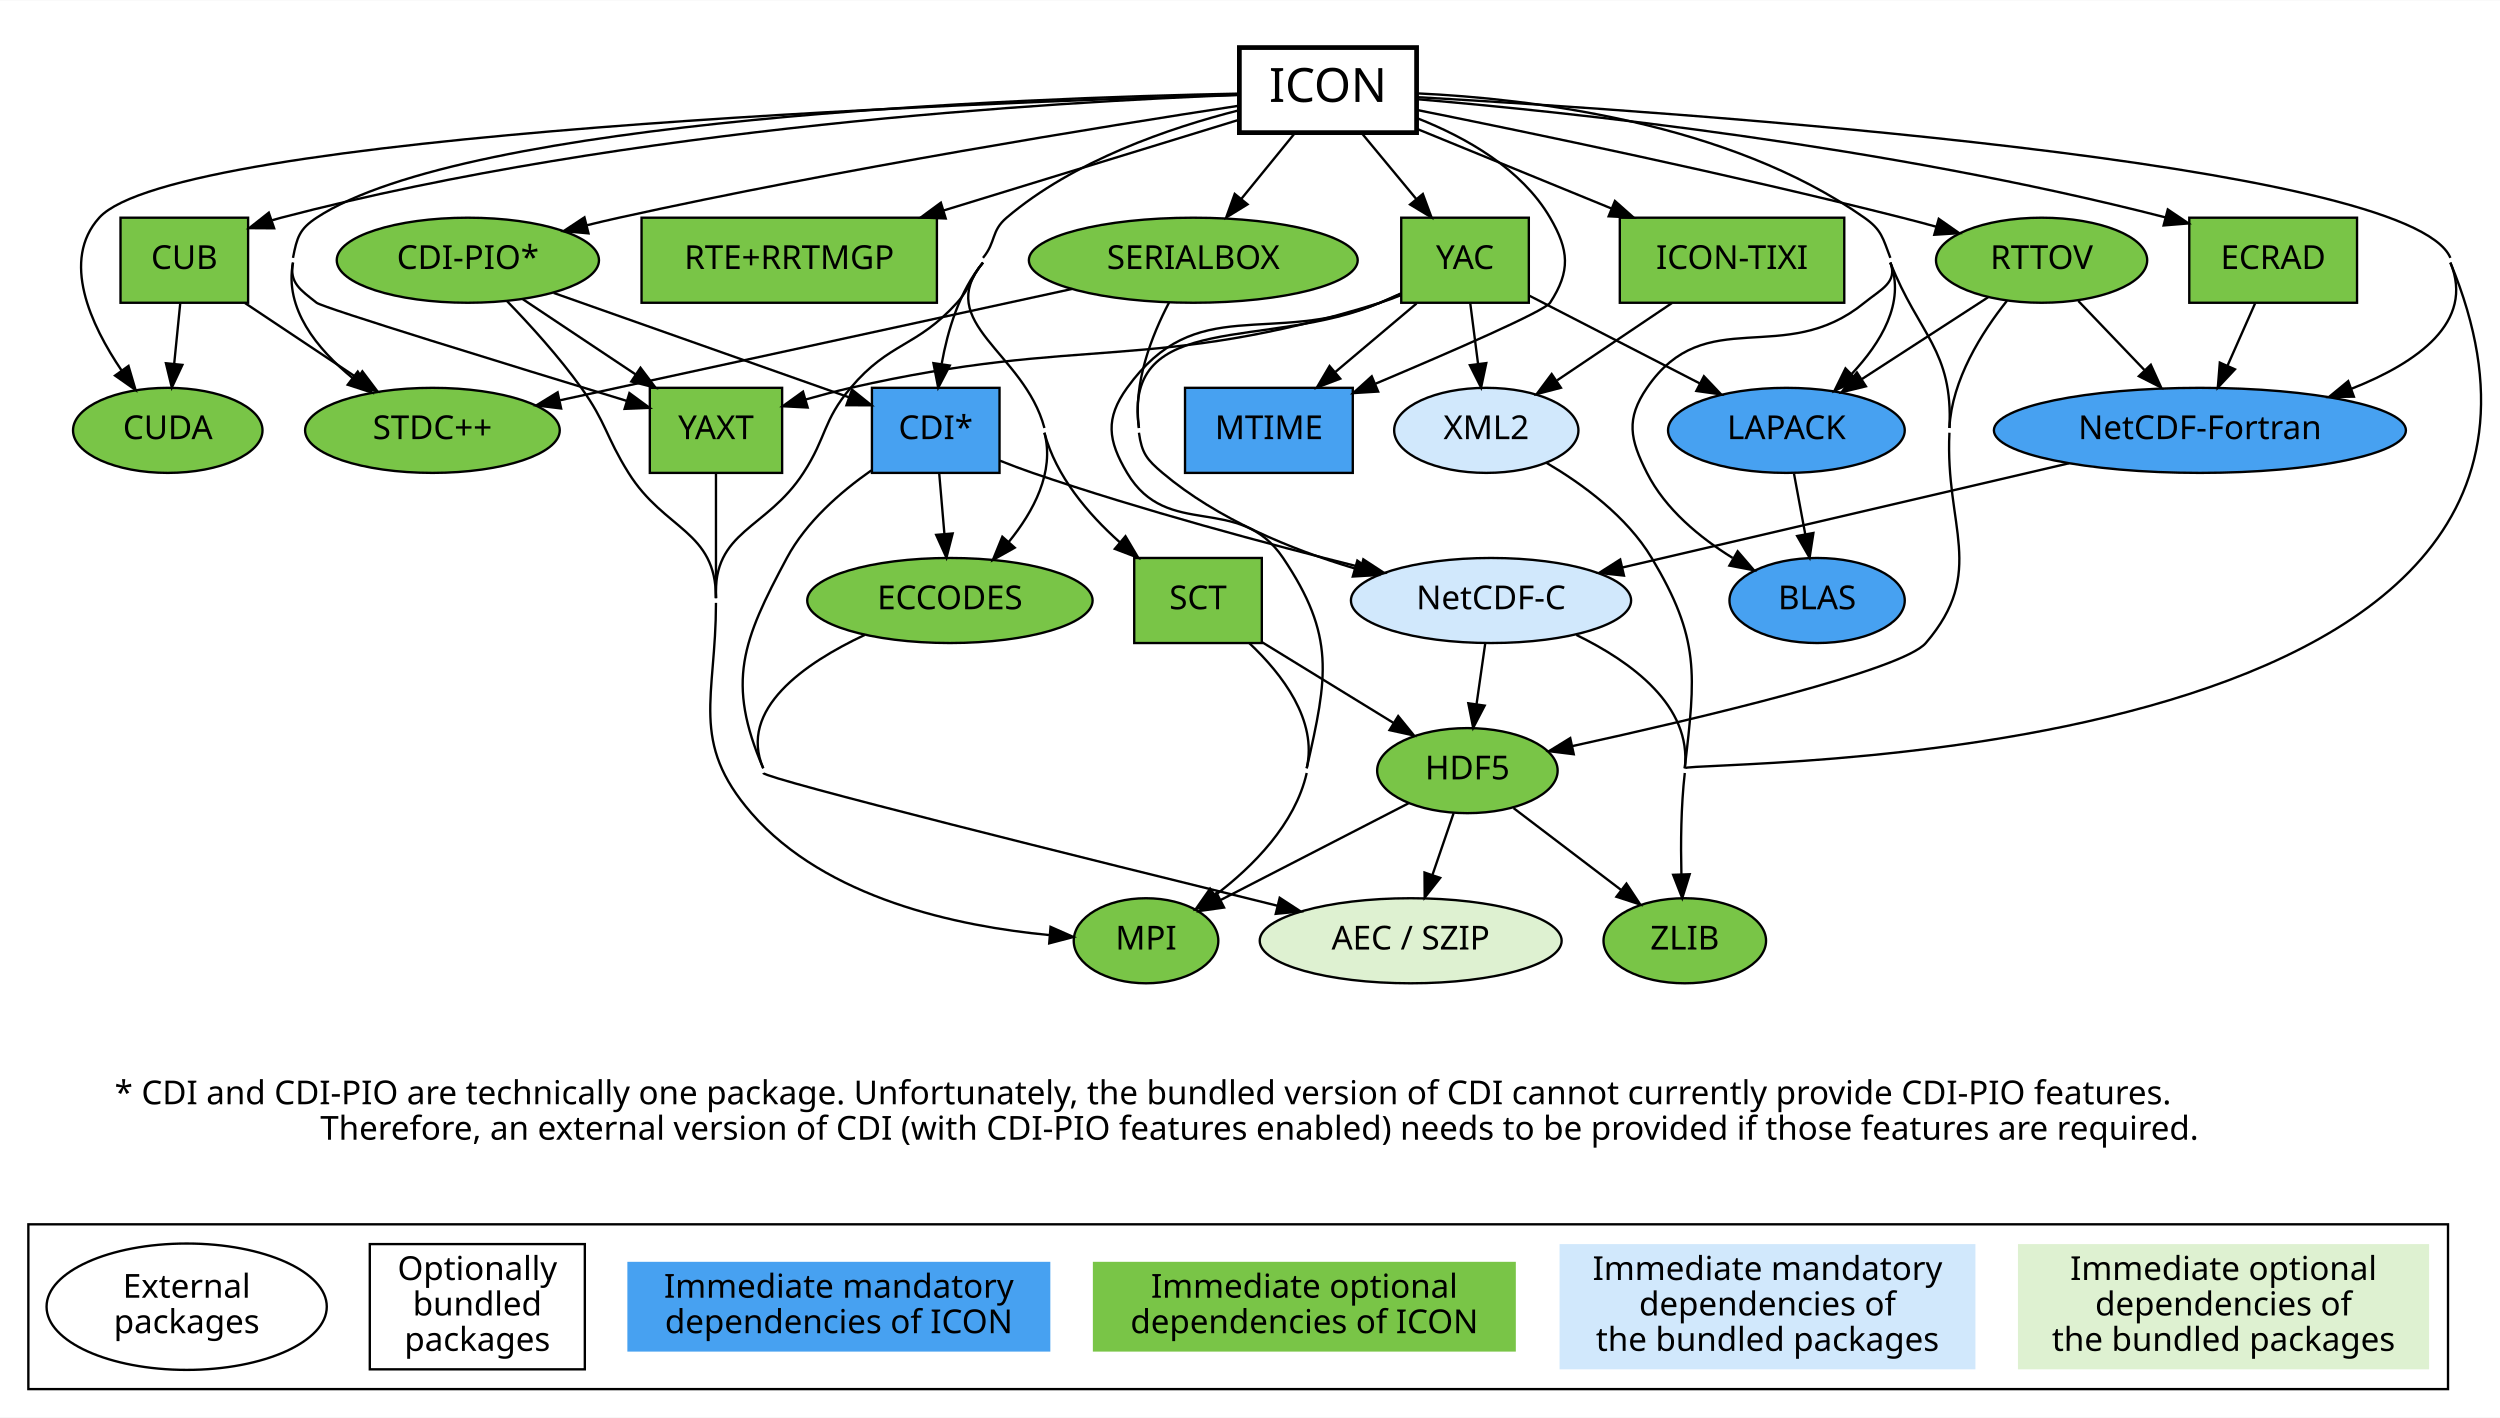
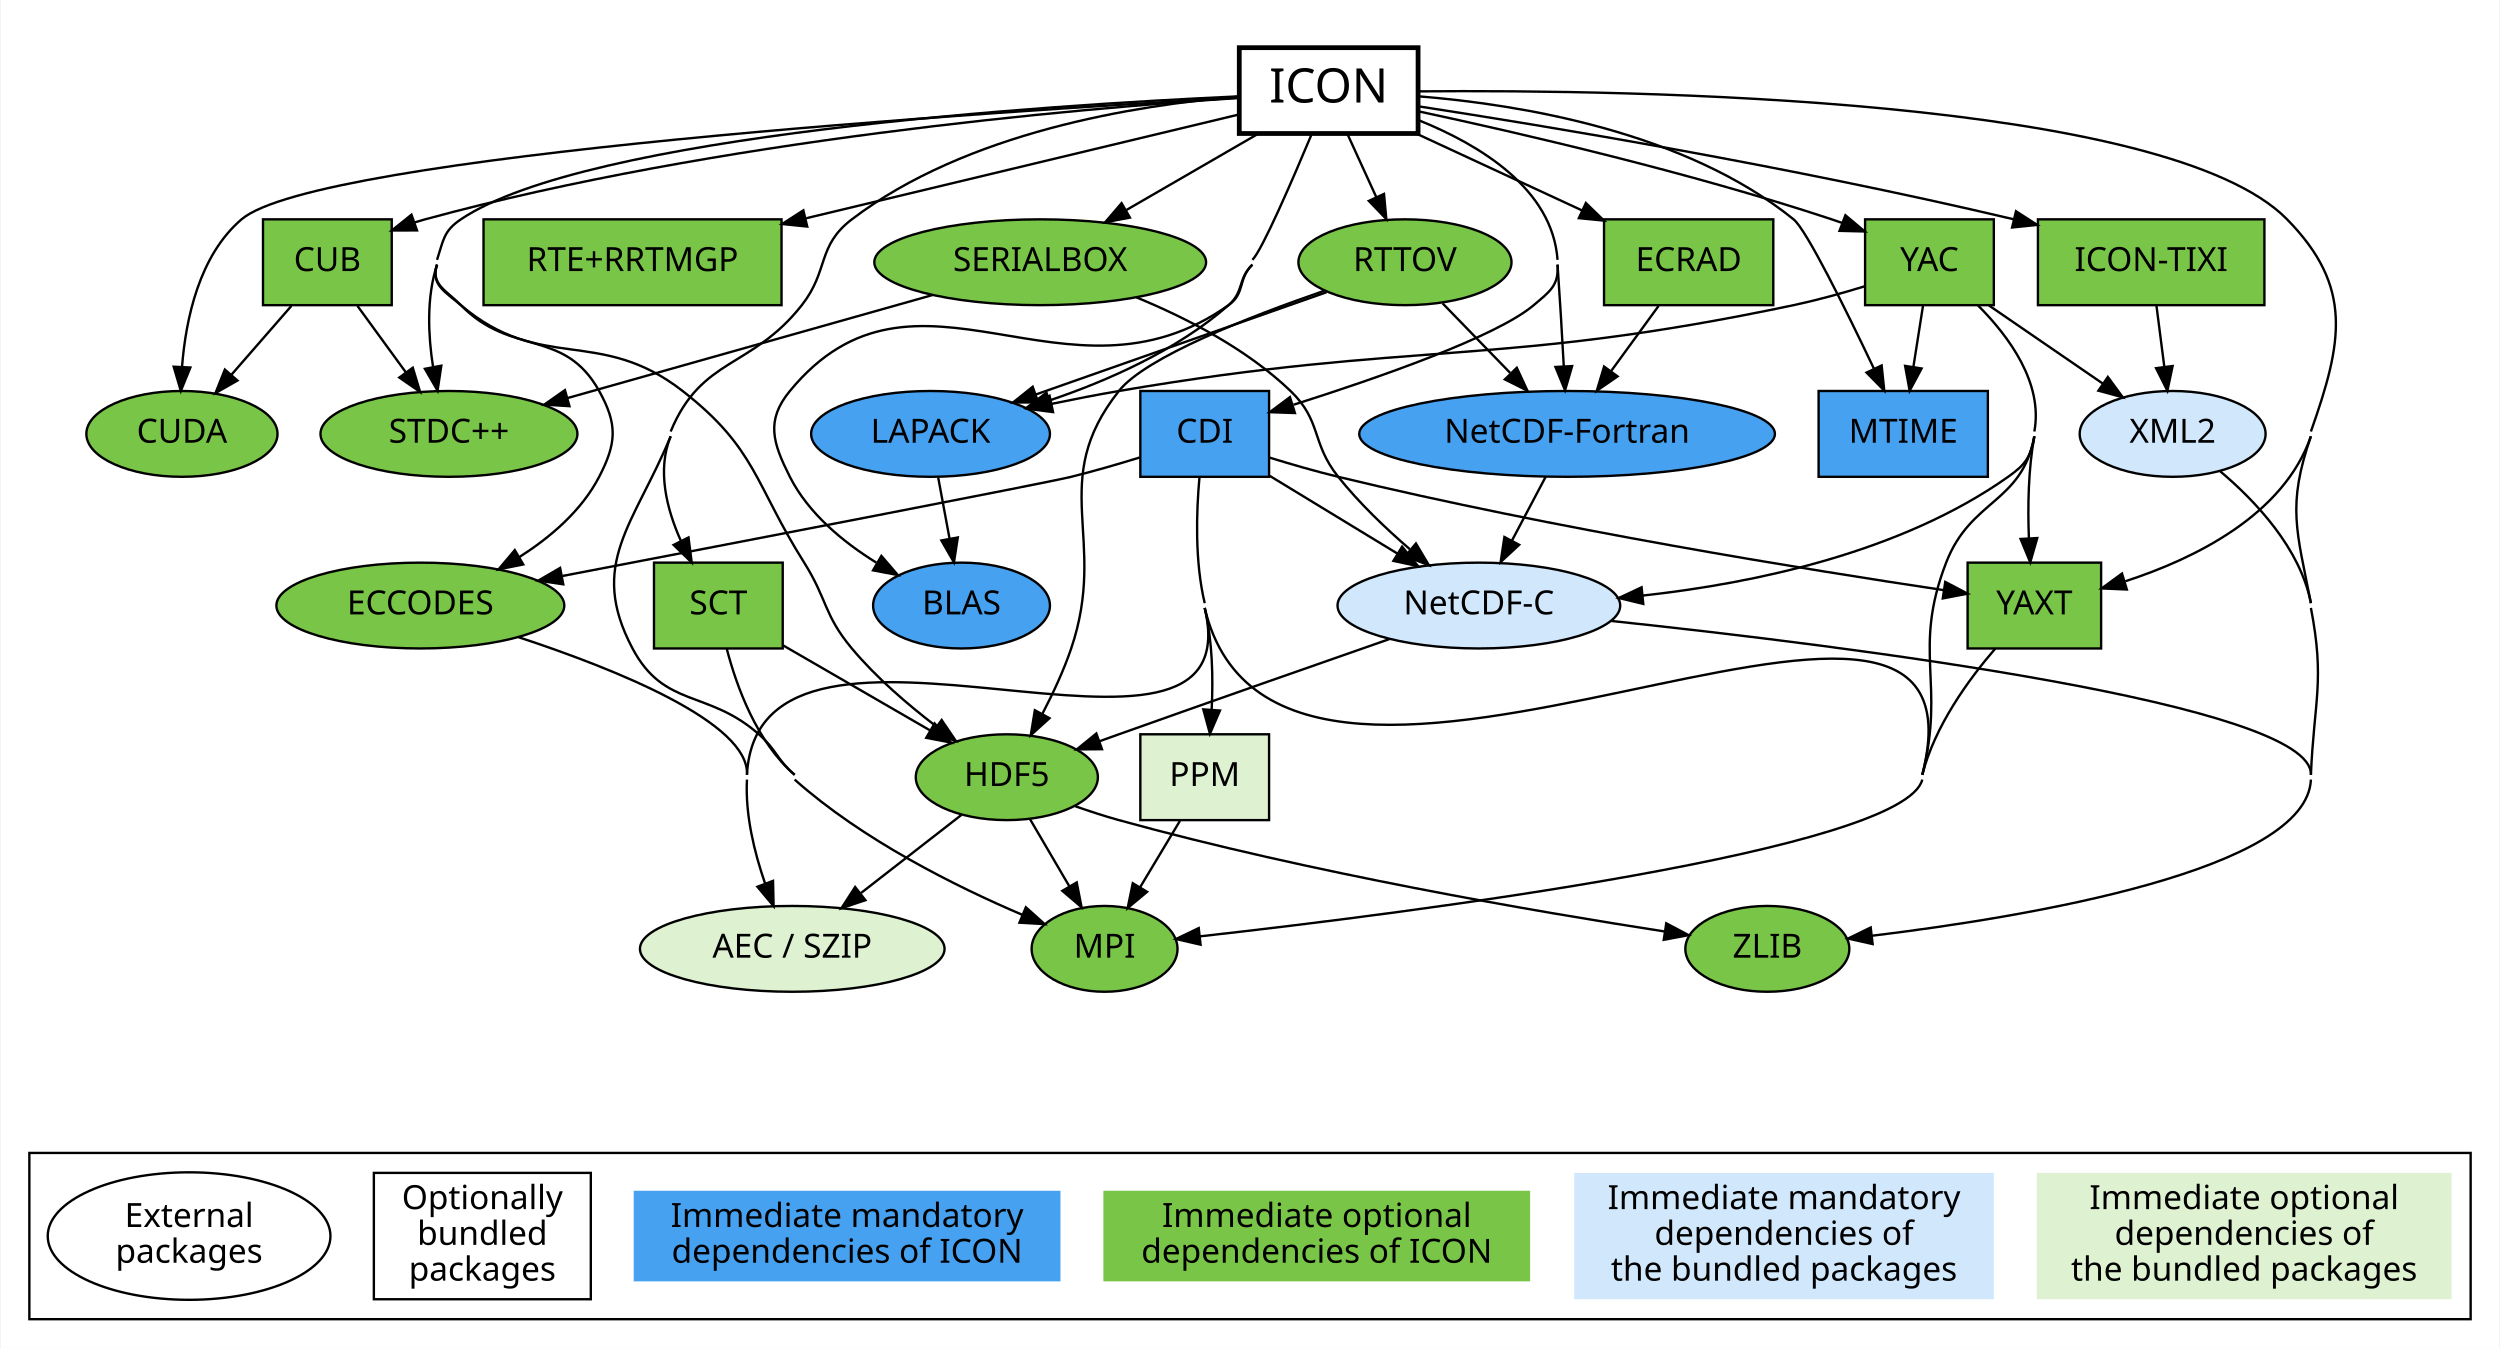
- <svg xmlns="http://www.w3.org/2000/svg" width="1058pt" height="600pt" viewBox="0.00 0.00 1058.00 599.74">
-   <g id="graph0" class="graph" transform="scale(1 1) rotate(0) translate(4 595.74)">
-     <polygon fill="white" stroke="none" points="-4,4 -4,-595.74 1054,-595.74 1054,4 -4,4" />
+ <svg xmlns="http://www.w3.org/2000/svg" width="1048pt" height="565pt" viewBox="0.00 0.00 1048.00 565.34">
+   <g id="graph0" class="graph" transform="scale(1 1) rotate(0) translate(4 561.34)">
+     <polygon fill="white" stroke="none" points="-4,4 -4,-561.34 1044,-561.34 1044,4 -4,4" />
    <g id="clust1" class="cluster" />
    <g id="clust20" class="cluster">
      <polygon fill="none" stroke="black" points="8,-8 8,-77.74 1032,-77.74 1032,-8 8,-8" />
    </g>
    <g id="node1" class="node">
-       <polygon fill="white" stroke="black" stroke-width="2" points="595.5,-575.74 520.5,-575.74 520.5,-539.74 595.5,-539.74 595.5,-575.74" />
-       <text text-anchor="middle" x="558" y="-552.74" font-family="italic" font-size="20.00">ICON</text>
+       <polygon fill="white" stroke="black" stroke-width="2" points="590.5,-541.34 515.5,-541.34 515.5,-505.34 590.5,-505.34 590.5,-541.34" />
+       <text text-anchor="middle" x="553" y="-518.34" font-family="italic" font-size="20.00">ICON</text>
    </g>
    <g id="node2" class="node">
-       <ellipse fill="#79c547" stroke="black" cx="179" cy="-413.74" rx="53.891" ry="18" />
-       <text text-anchor="middle" x="179" y="-410.04" font-family="italic" font-size="14.00">STDC++</text>
+       <ellipse fill="#79c547" stroke="black" cx="184" cy="-379.34" rx="53.891" ry="18" />
+       <text text-anchor="middle" x="184" y="-375.64" font-family="italic" font-size="14.00">STDC++</text>
    </g>
    <g id="edge1" class="edge">
-       <path fill="none" stroke="black" d="M520.437,-556.264C428.29,-554.449 193.912,-545.717 130,-503.74 122.673,-498.928 121.661,-495.347 120,-486.74" />
-       <path fill="none" stroke="black" d="M120,-484.74C116.257,-465.338 130.065,-448.271 145.26,-435.847" />
-       <polygon fill="black" stroke="black" points="147.397,-438.619 153.247,-429.786 143.165,-433.043 147.397,-438.619" />
+       <path fill="none" stroke="black" d="M515.361,-520.928C433.394,-517.214 241.867,-504.878 189,-469.34 181.725,-464.45 181.721,-460.673 179,-452.34" />
+       <path fill="none" stroke="black" d="M179,-450.34C174.524,-436.632 175.256,-420.636 177.337,-407.398" />
+       <polygon fill="black" stroke="black" points="180.795,-407.947 179.221,-397.47 173.918,-406.642 180.795,-407.947" />
    </g>
    <g id="node3" class="node">
-       <ellipse fill="#79c547" stroke="black" cx="67" cy="-413.74" rx="40.094" ry="18" />
-       <text text-anchor="middle" x="67" y="-410.04" font-family="italic" font-size="14.00">CUDA</text>
+       <ellipse fill="#79c547" stroke="black" cx="72" cy="-379.34" rx="40.094" ry="18" />
+       <text text-anchor="middle" x="72" y="-375.64" font-family="italic" font-size="14.00">CUDA</text>
    </g>
    <g id="edge2" class="edge">
-       <path fill="none" stroke="black" d="M520.457,-555.756C406.485,-552.386 70.276,-539.473 38,-503.74 21.774,-485.776 34.249,-458.585 47.519,-438.987" />
-       <polygon fill="black" stroke="black" points="50.38,-441.003 53.371,-430.839 44.694,-436.919 50.38,-441.003" />
+       <path fill="none" stroke="black" d="M515.366,-520.349C411.886,-514.546 128.642,-496.336 97,-469.34 79.302,-454.241 73.631,-427.708 72.041,-407.529" />
+       <polygon fill="black" stroke="black" points="75.528,-407.181 71.533,-397.369 68.537,-407.531 75.528,-407.181" />
    </g>
    <g id="node4" class="node">
-       <polygon fill="#79c547" stroke="black" points="101,-503.74 47,-503.74 47,-467.74 101,-467.74 101,-503.74" />
-       <text text-anchor="middle" x="74" y="-482.04" font-family="italic" font-size="14.00">CUB</text>
+       <polygon fill="#79c547" stroke="black" points="160,-469.34 106,-469.34 106,-433.34 160,-433.34 160,-469.34" />
+       <text text-anchor="middle" x="133" y="-447.64" font-family="italic" font-size="14.00">CUB</text>
    </g>
    <g id="edge3" class="edge">
-       <path fill="none" stroke="black" d="M520.31,-555.696C443.059,-552.805 261.681,-542.143 115,-503.74 113.742,-503.411 112.472,-503.051 111.196,-502.666" />
-       <polygon fill="black" stroke="black" points="112.028,-499.251 101.434,-499.317 109.757,-505.873 112.028,-499.251" />
+       <path fill="none" stroke="black" d="M515.246,-520.241C446.358,-515.714 296.115,-502.611 174,-469.34 172.56,-468.948 171.102,-468.517 169.639,-468.057" />
+       <polygon fill="black" stroke="black" points="170.604,-464.686 160.009,-464.668 168.28,-471.289 170.604,-464.686" />
    </g>
    <g id="node5" class="node">
-       <ellipse fill="#79c547" stroke="black" cx="481" cy="-197.74" rx="30.595" ry="18" />
-       <text text-anchor="middle" x="481" y="-194.04" font-family="italic" font-size="14.00">MPI</text>
+       <ellipse fill="#79c547" stroke="black" cx="459" cy="-163.34" rx="30.595" ry="18" />
+       <text text-anchor="middle" x="459" y="-159.64" font-family="italic" font-size="14.00">MPI</text>
    </g>
    <g id="edge4" class="edge">
-       <path fill="none" stroke="black" d="M520.455,-549.231C490.995,-541.78 450.363,-527.889 422,-503.74 415.326,-498.057 417.592,-493.491 412,-486.74" />
-       <path fill="none" stroke="black" d="M412,-484.74C406.259,-477.81 407.036,-474.415 401,-467.74 383.821,-448.743 372.531,-451.304 356,-431.74 344.187,-417.76 345.959,-411.097 336,-395.74 320.37,-371.637 297.608,-371.434 299,-342.74" />
+       <path fill="none" stroke="black" d="M515.368,-520.819C472.139,-517.303 401.009,-505.904 353,-469.34 338.264,-458.117 343.444,-447.905 332,-433.34 311.026,-406.648 289.963,-411.715 277,-380.34" />
+       <path fill="none" stroke="black" d="M277,-378.34C261.654,-341.196 242.19,-324.856 261,-289.34 274.328,-264.176 292.634,-272.164 314,-253.34 321.56,-246.679 321.373,-242.924 329,-236.34" />
+       <path fill="none" stroke="black" d="M329,-234.34C357.419,-209.018 396.608,-189.52 424.512,-177.609" />
+       <polygon fill="black" stroke="black" points="425.985,-180.787 433.875,-173.716 423.297,-174.324 425.985,-180.787" />
    </g>
    <g id="node6" class="node">
-       <ellipse fill="#47a1f1" stroke="black" cx="927" cy="-413.74" rx="87.185" ry="18" />
-       <text text-anchor="middle" x="927" y="-410.04" font-family="italic" font-size="14.00">NetCDF-Fortran</text>
+       <ellipse fill="#47a1f1" stroke="black" cx="653" cy="-379.34" rx="87.185" ry="18" />
+       <text text-anchor="middle" x="653" y="-375.64" font-family="italic" font-size="14.00">NetCDF-Fortran</text>
    </g>
    <g id="edge5" class="edge">
-       <path fill="none" stroke="black" d="M595.699,-554.755C705.135,-548.524 1016.18,-527.312 1033,-486.74" />
-       <path fill="none" stroke="black" d="M1033,-484.74C1043.43,-459.572 1019.11,-442.394 991.15,-431.355" />
-       <polygon fill="black" stroke="black" points="992.167,-428 981.573,-427.844 989.758,-434.572 992.167,-428" />
+       <path fill="none" stroke="black" d="M649,-450.34C649.998,-436.301 650.91,-420.664 651.611,-407.736" />
+       <polygon fill="black" stroke="black" points="655.113,-407.78 652.147,-397.609 648.123,-407.41 655.113,-407.78" />
    </g>
    <g id="node7" class="node">
-       <polygon fill="#79c547" stroke="black" points="392.5,-503.74 267.5,-503.74 267.5,-467.74 392.5,-467.74 392.5,-503.74" />
-       <text text-anchor="middle" x="330" y="-482.04" font-family="italic" font-size="14.00">RTE+RRTMGP</text>
+       <polygon fill="#79c547" stroke="black" points="323.5,-469.34 198.5,-469.34 198.5,-433.34 323.5,-433.34 323.5,-469.34" />
+       <text text-anchor="middle" x="261" y="-447.64" font-family="italic" font-size="14.00">RTE+RRTMGP</text>
    </g>
    <g id="edge6" class="edge">
-       <path fill="none" stroke="black" d="M520.35,-545.181C486.465,-534.778 435.923,-519.26 395.434,-506.829" />
-       <polygon fill="black" stroke="black" points="396.225,-503.411 385.638,-503.822 394.171,-510.103 396.225,-503.411" />
+       <path fill="none" stroke="black" d="M515.424,-513.332C469.63,-502.354 391.233,-483.56 333.537,-469.729" />
+       <polygon fill="black" stroke="black" points="334.282,-466.309 323.741,-467.381 332.65,-473.116 334.282,-466.309" />
    </g>
    <g id="node8" class="node">
-       <polygon fill="#79c547" stroke="black" points="993.5,-503.74 922.5,-503.74 922.5,-467.74 993.5,-467.74 993.5,-503.74" />
-       <text text-anchor="middle" x="958" y="-482.04" font-family="italic" font-size="14.00">ECRAD</text>
+       <polygon fill="#79c547" stroke="black" points="739.5,-469.34 668.5,-469.34 668.5,-433.34 739.5,-433.34 739.5,-469.34" />
+       <text text-anchor="middle" x="704" y="-447.64" font-family="italic" font-size="14.00">ECRAD</text>
    </g>
    <g id="edge7" class="edge">
-       <path fill="none" stroke="black" d="M595.707,-553.881C659.569,-548.447 792.992,-534.541 912.517,-503.847" />
-       <polygon fill="black" stroke="black" points="913.406,-507.232 922.195,-501.316 911.635,-500.46 913.406,-507.232" />
+       <path fill="none" stroke="black" d="M589.939,-505.216C610.872,-495.512 637.21,-483.302 659.303,-473.061" />
+       <polygon fill="black" stroke="black" points="660.882,-476.186 668.482,-468.805 657.938,-469.836 660.882,-476.186" />
    </g>
    <g id="node9" class="node">
-       <ellipse fill="#79c547" stroke="black" cx="860" cy="-485.74" rx="44.693" ry="18" />
-       <text text-anchor="middle" x="860" y="-482.04" font-family="italic" font-size="14.00">RTTOV</text>
+       <ellipse fill="#79c547" stroke="black" cx="585" cy="-451.34" rx="44.693" ry="18" />
+       <text text-anchor="middle" x="585" y="-447.64" font-family="italic" font-size="14.00">RTTOV</text>
    </g>
    <g id="edge8" class="edge">
-       <path fill="none" stroke="black" d="M595.645,-549.33C643.56,-539.715 728.788,-521.997 801,-503.74 805.663,-502.561 810.516,-501.269 815.346,-499.942" />
-       <polygon fill="black" stroke="black" points="816.478,-503.259 825.161,-497.19 814.588,-496.519 816.478,-503.259" />
+       <path fill="none" stroke="black" d="M560.91,-505.037C564.553,-497.069 568.954,-487.44 572.994,-478.604" />
+       <polygon fill="black" stroke="black" points="576.206,-479.994 577.181,-469.444 569.84,-477.084 576.206,-479.994" />
    </g>
    <g id="node10" class="node">
-       <polygon fill="#79c547" stroke="black" points="530,-359.74 476,-359.74 476,-323.74 530,-323.74 530,-359.74" />
-       <text text-anchor="middle" x="503" y="-338.04" font-family="italic" font-size="14.00">SCT</text>
+       <polygon fill="#79c547" stroke="black" points="324,-325.34 270,-325.34 270,-289.34 324,-289.34 324,-325.34" />
+       <text text-anchor="middle" x="297" y="-303.64" font-family="italic" font-size="14.00">SCT</text>
    </g>
    <g id="edge9" class="edge">
-       <path fill="none" stroke="black" d="M438,-412.74C442.868,-394.382 456.389,-378.44 469.847,-366.427" />
-       <polygon fill="black" stroke="black" points="472.301,-368.936 477.697,-359.819 467.793,-363.581 472.301,-368.936" />
+       <path fill="none" stroke="black" d="M277,-378.34C271.175,-364.24 275.289,-347.875 281.264,-334.515" />
+       <polygon fill="black" stroke="black" points="284.484,-335.902 285.829,-325.393 278.224,-332.77 284.484,-335.902" />
    </g>
    <g id="node11" class="node">
-       <polygon fill="#79c547" stroke="black" points="327,-431.74 271,-431.74 271,-395.74 327,-395.74 327,-431.74" />
-       <text text-anchor="middle" x="299" y="-410.04" font-family="italic" font-size="14.00">YAXT</text>
+       <polygon fill="#79c547" stroke="black" points="877,-325.34 821,-325.34 821,-289.34 877,-289.34 877,-325.34" />
+       <text text-anchor="middle" x="849" y="-303.64" font-family="italic" font-size="14.00">YAXT</text>
    </g>
    <g id="edge10" class="edge">
-       <path fill="none" stroke="black" d="M120,-484.74C118.339,-476.133 123.137,-473.194 130,-467.74 132.66,-465.626 212.269,-441.148 261.261,-426.208" />
-       <polygon fill="black" stroke="black" points="262.37,-429.529 270.916,-423.266 260.33,-422.833 262.37,-429.529" />
+       <path fill="none" stroke="black" d="M590.79,-523.022C680.954,-523.795 904.902,-520.409 955,-469.34 982.875,-440.925 978.239,-417.878 965,-380.34" />
+       <path fill="none" stroke="black" d="M965,-378.34C953.612,-345.321 916.406,-327.055 887.166,-317.537" />
+       <polygon fill="black" stroke="black" points="887.795,-314.071 877.21,-314.525 885.768,-320.771 887.795,-314.071" />
    </g>
    <g id="node12" class="node">
-       <polygon fill="#47a1f1" stroke="black" points="419,-431.74 365,-431.74 365,-395.74 419,-395.74 419,-431.74" />
-       <text text-anchor="middle" x="392" y="-410.04" font-family="italic" font-size="14.00">CDI*</text>
+       <polygon fill="#47a1f1" stroke="black" points="528,-397.34 474,-397.34 474,-361.34 528,-361.34 528,-397.34" />
+       <text text-anchor="middle" x="501" y="-375.64" font-family="italic" font-size="14.00">CDI</text>
    </g>
    <g id="edge11" class="edge">
-       <path fill="none" stroke="black" d="M412,-484.74C402.041,-472.718 397.037,-456.001 394.524,-441.919" />
-       <polygon fill="black" stroke="black" points="397.953,-441.176 393.047,-431.785 391.026,-442.185 397.953,-441.176" />
+       <path fill="none" stroke="black" d="M590.568,-510.99C616.573,-500.541 646.887,-482.071 649,-452.34" />
+       <path fill="none" stroke="black" d="M649,-450.34C649.621,-441.596 645.688,-439.006 639,-433.34 623.361,-420.09 573.512,-402.741 538.232,-391.567" />
+       <polygon fill="black" stroke="black" points="538.847,-388.092 528.258,-388.448 536.758,-394.773 538.847,-388.092" />
    </g>
    <g id="node13" class="node">
-       <ellipse fill="#79c547" stroke="black" cx="194" cy="-485.74" rx="55.491" ry="18" />
-       <text text-anchor="middle" x="194" y="-482.04" font-family="italic" font-size="14.00">CDI-PIO*</text>
+       <ellipse fill="#79c547" stroke="black" cx="432" cy="-451.34" rx="69.588" ry="18" />
+       <text text-anchor="middle" x="432" y="-447.64" font-family="italic" font-size="14.00">SERIALBOX</text>
    </g>
    <g id="edge12" class="edge">
-       <path fill="none" stroke="black" d="M520.383,-551.144C463.357,-542.424 351.739,-524.431 258,-503.74 253.587,-502.766 249.02,-501.69 244.45,-500.567" />
-       <polygon fill="black" stroke="black" points="245.054,-497.109 234.501,-498.053 243.339,-503.896 245.054,-497.109" />
+       <path fill="none" stroke="black" d="M523.4,-505.216C506.718,-495.565 485.751,-483.436 468.108,-473.229" />
+       <polygon fill="black" stroke="black" points="469.634,-470.068 459.225,-468.09 466.129,-476.128 469.634,-470.068" />
    </g>
    <g id="node14" class="node">
-       <ellipse fill="#79c547" stroke="black" cx="501" cy="-485.74" rx="69.588" ry="18" />
-       <text text-anchor="middle" x="501" y="-482.04" font-family="italic" font-size="14.00">SERIALBOX</text>
+       <polygon fill="#47a1f1" stroke="black" points="829.5,-397.34 758.5,-397.34 758.5,-361.34 829.5,-361.34 829.5,-397.34" />
+       <text text-anchor="middle" x="794" y="-375.64" font-family="italic" font-size="14.00">MTIME</text>
    </g>
    <g id="edge13" class="edge">
-       <path fill="none" stroke="black" d="M543.91,-539.437C537.077,-531.045 528.743,-520.811 521.244,-511.601" />
-       <polygon fill="black" stroke="black" points="523.956,-509.389 514.928,-503.844 518.528,-513.809 523.956,-509.389" />
+       <path fill="none" stroke="black" d="M590.794,-520.927C633.331,-517.496 702.428,-506.16 748,-469.34 753.405,-464.974 769.984,-431.384 781.682,-406.753" />
+       <polygon fill="black" stroke="black" points="784.943,-408.045 786.045,-397.507 778.612,-405.057 784.943,-408.045" />
    </g>
    <g id="node15" class="node">
-       <polygon fill="#47a1f1" stroke="black" points="568.5,-431.74 497.5,-431.74 497.5,-395.74 568.5,-395.74 568.5,-431.74" />
-       <text text-anchor="middle" x="533" y="-410.04" font-family="italic" font-size="14.00">MTIME</text>
+       <ellipse fill="#47a1f1" stroke="black" cx="399" cy="-307.34" rx="37.093" ry="18" />
+       <text text-anchor="middle" x="399" y="-303.64" font-family="italic" font-size="14.00">BLAS</text>
    </g>
    <g id="edge14" class="edge">
-       <path fill="none" stroke="black" d="M595.928,-545.77C616.404,-537.696 639.904,-524.446 652,-503.74 660.071,-489.925 660.713,-481.159 652,-467.74 649.737,-464.255 610.84,-447.299 578.125,-433.49" />
-       <polygon fill="black" stroke="black" points="579.233,-430.159 568.659,-429.509 576.52,-436.612 579.233,-430.159" />
+       <path fill="none" stroke="black" d="M545.963,-505.297C537.832,-485.884 525.049,-456.322 521,-452.34" />
+       <path fill="none" stroke="black" d="M521,-450.34C514.751,-444.193 518.154,-438.406 511,-433.34 442.995,-385.185 379.964,-461.671 327,-397.34 316.83,-384.988 319.781,-375.619 327,-361.34 334.756,-346.001 349.275,-334.014 363.255,-325.351" />
+       <polygon fill="black" stroke="black" points="365.377,-328.167 372.287,-320.136 361.877,-322.105 365.377,-328.167" />
    </g>
    <g id="node16" class="node">
-       <ellipse fill="#47a1f1" stroke="black" cx="765" cy="-341.74" rx="37.093" ry="18" />
-       <text text-anchor="middle" x="765" y="-338.04" font-family="italic" font-size="14.00">BLAS</text>
+       <ellipse fill="#47a1f1" stroke="black" cx="386" cy="-379.34" rx="50.091" ry="18" />
+       <text text-anchor="middle" x="386" y="-375.64" font-family="italic" font-size="14.00">LAPACK</text>
    </g>
    <g id="edge15" class="edge">
-       <path fill="none" stroke="black" d="M595.636,-556.36C643.716,-554.118 727.567,-544.132 785,-503.74 792.361,-498.563 792.794,-495.149 796,-486.74" />
-       <path fill="none" stroke="black" d="M796,-484.74C799.206,-476.331 791.971,-473.432 785,-467.74 750.99,-439.97 717.753,-468.006 693,-431.74 683.98,-418.525 685.781,-410.019 693,-395.74 700.756,-380.401 715.275,-368.414 729.255,-359.751" />
-       <polygon fill="black" stroke="black" points="731.377,-362.567 738.287,-354.536 727.877,-356.505 731.377,-362.567" />
+       <path fill="none" stroke="black" d="M521,-450.34C514.751,-444.193 517.59,-439.12 511,-433.34 489.568,-414.541 460.486,-401.675 435.767,-393.332" />
+       <polygon fill="black" stroke="black" points="436.773,-389.979 426.182,-390.246 434.628,-396.642 436.773,-389.979" />
    </g>
    <g id="node17" class="node">
-       <ellipse fill="#47a1f1" stroke="black" cx="752" cy="-413.74" rx="50.091" ry="18" />
-       <text text-anchor="middle" x="752" y="-410.04" font-family="italic" font-size="14.00">LAPACK</text>
+       <polygon fill="#79c547" stroke="black" points="832,-469.34 778,-469.34 778,-433.34 832,-433.34 832,-469.34" />
+       <text text-anchor="middle" x="805" y="-447.64" font-family="italic" font-size="14.00">YAC</text>
    </g>
    <g id="edge16" class="edge">
-       <path fill="none" stroke="black" d="M796,-484.74C802.412,-467.922 791.986,-450.786 779.68,-437.677" />
-       <polygon fill="black" stroke="black" points="781.916,-434.968 772.329,-430.458 777.011,-439.962 781.916,-434.968" />
+       <path fill="none" stroke="black" d="M590.829,-514.598C633.428,-505.475 704.476,-489.038 764,-469.34 765.417,-468.871 766.855,-468.376 768.302,-467.861" />
+       <polygon fill="black" stroke="black" points="769.748,-471.056 777.864,-464.246 767.272,-464.508 769.748,-471.056" />
    </g>
    <g id="node18" class="node">
-       <polygon fill="#79c547" stroke="black" points="643,-503.74 589,-503.74 589,-467.74 643,-467.74 643,-503.74" />
-       <text text-anchor="middle" x="616" y="-482.04" font-family="italic" font-size="14.00">YAC</text>
+       <polygon fill="#79c547" stroke="black" points="945.5,-469.34 850.5,-469.34 850.5,-433.34 945.5,-433.34 945.5,-469.34" />
+       <text text-anchor="middle" x="898" y="-447.64" font-family="italic" font-size="14.00">ICON-TIXI</text>
    </g>
    <g id="edge17" class="edge">
-       <path fill="none" stroke="black" d="M572.337,-539.437C579.291,-531.045 587.77,-520.811 595.401,-511.601" />
-       <polygon fill="black" stroke="black" points="598.143,-513.778 601.828,-503.844 592.753,-509.312 598.143,-513.778" />
+       <path fill="none" stroke="black" d="M590.552,-516.756C643.953,-508.525 745.025,-491.883 840.403,-469.344" />
+       <polygon fill="black" stroke="black" points="841.295,-472.73 850.208,-467.001 839.668,-465.922 841.295,-472.73" />
    </g>
    <g id="node19" class="node">
-       <polygon fill="#79c547" stroke="black" points="776.5,-503.74 681.5,-503.74 681.5,-467.74 776.5,-467.74 776.5,-503.74" />
-       <text text-anchor="middle" x="729" y="-482.04" font-family="italic" font-size="14.00">ICON-TIXI</text>
+       <ellipse fill="#79c547" stroke="black" cx="172" cy="-307.34" rx="60.389" ry="18" />
+       <text text-anchor="middle" x="172" y="-303.64" font-family="italic" font-size="14.00">ECCODES</text>
    </g>
    <g id="edge18" class="edge">
-       <path fill="none" stroke="black" d="M595.527,-541.378C619.693,-531.485 651.421,-518.498 677.878,-507.667" />
-       <polygon fill="black" stroke="black" points="679.435,-510.812 687.363,-503.784 676.783,-504.334 679.435,-510.812" />
+       <path fill="none" stroke="black" d="M179,-450.34C176.279,-442.007 182.876,-439.612 189,-433.34 210.197,-411.633 232.251,-423.854 247,-397.34 254.778,-383.358 254.357,-375.548 247,-361.34 239.663,-347.171 226.6,-335.98 213.41,-327.605" />
+       <polygon fill="black" stroke="black" points="215.172,-324.58 204.783,-322.504 211.61,-330.606 215.172,-324.58" />
    </g>
    <g id="node20" class="node">
-       <ellipse fill="#79c547" stroke="black" cx="398" cy="-341.74" rx="60.389" ry="18" />
-       <text text-anchor="middle" x="398" y="-338.04" font-family="italic" font-size="14.00">ECCODES</text>
+       <ellipse fill="#79c547" stroke="black" cx="418" cy="-235.34" rx="38.194" ry="18" />
+       <text text-anchor="middle" x="418" y="-231.64" font-family="italic" font-size="14.00">HDF5</text>
    </g>
    <g id="edge19" class="edge">
-       <path fill="none" stroke="black" d="M412,-484.74C390.829,-459.182 429.493,-446.819 438,-414.74" />
-       <path fill="none" stroke="black" d="M438,-412.74C442.397,-396.158 433.416,-379.409 422.858,-366.454" />
-       <polygon fill="black" stroke="black" points="425.433,-364.083 416.186,-358.913 420.191,-368.721 425.433,-364.083" />
+       <path fill="none" stroke="black" d="M179,-450.34C176.206,-442.032 182.319,-439.015 189,-433.34 222.779,-404.645 247.038,-424.582 282,-397.34 312.933,-373.238 312.113,-358.529 333,-325.34 342.749,-309.849 341.252,-303.376 353,-289.34 363.153,-277.211 376.393,-265.832 388.273,-256.751" />
+       <polygon fill="black" stroke="black" points="390.668,-259.332 396.619,-250.566 386.501,-253.708 390.668,-259.332" />
    </g>
    <g id="node21" class="node">
-       <ellipse fill="#79c547" stroke="black" cx="617" cy="-269.74" rx="38.194" ry="18" />
-       <text text-anchor="middle" x="617" y="-266.04" font-family="italic" font-size="14.00">HDF5</text>
+       <ellipse fill="#79c547" stroke="black" cx="737" cy="-163.34" rx="34.394" ry="18" />
+       <text text-anchor="middle" x="737" y="-159.64" font-family="italic" font-size="14.00">ZLIB</text>
    </g>
    <g id="edge20" class="edge">
-       <path fill="none" stroke="black" d="M796,-484.74C808.137,-454.015 822.6,-447.737 821,-414.74" />
-       <path fill="none" stroke="black" d="M821,-412.74C819.072,-372.982 836.885,-353.978 811,-323.74 801.161,-312.247 715.712,-292.021 661.549,-280.156" />
-       <polygon fill="black" stroke="black" points="662.011,-276.675 651.496,-277.971 660.524,-283.515 662.011,-276.675" />
+       <path fill="none" stroke="black" d="M965,-378.34C954.856,-348.929 959.08,-338.883 965,-308.34" />
+     </g>
+     <g id="edge21" class="edge">
+       <path fill="none" stroke="black" d="M145.607,-433.037C151.75,-424.605 159.247,-414.315 165.981,-405.072" />
+       <polygon fill="black" stroke="black" points="168.83,-407.106 171.889,-396.962 163.172,-402.984 168.83,-407.106" />
+     </g>
+     <g id="edge22" class="edge">
+       <path fill="none" stroke="black" d="M117.921,-433.037C110.314,-424.307 100.969,-413.584 92.7,-404.095" />
+       <polygon fill="black" stroke="black" points="95.277,-401.724 86.069,-396.485 90,-406.323 95.277,-401.724" />
    </g>
    <g id="node22" class="node">
-       <ellipse fill="#79c547" stroke="black" cx="709" cy="-197.74" rx="34.394" ry="18" />
-       <text text-anchor="middle" x="709" y="-194.04" font-family="italic" font-size="14.00">ZLIB</text>
-     </g>
-     <g id="edge21" class="edge">
-       <path fill="none" stroke="black" d="M1033,-484.74C1123.74,-265.813 709.358,-274.287 709,-270.74" />
-     </g>
-     <g id="edge22" class="edge">
-       <path fill="none" stroke="black" d="M99.686,-467.616C113.998,-458.075 131.944,-446.11 147.145,-435.977" />
-       <polygon fill="black" stroke="black" points="149.35,-438.714 155.729,-430.254 145.467,-432.889 149.35,-438.714" />
+       <ellipse fill="#d1e8fc" stroke="black" cx="616" cy="-307.34" rx="59.29" ry="18" />
+       <text text-anchor="middle" x="616" y="-303.64" font-family="italic" font-size="14.00">NetCDF-C</text>
    </g>
    <g id="edge23" class="edge">
-       <path fill="none" stroke="black" d="M72.27,-467.437C71.498,-459.723 70.571,-450.453 69.711,-441.853" />
-       <polygon fill="black" stroke="black" points="73.188,-441.447 68.71,-431.844 66.223,-442.143 73.188,-441.447" />
+       <path fill="none" stroke="black" d="M644.043,-361.395C639.789,-353.347 634.608,-343.545 629.862,-334.566" />
+       <polygon fill="black" stroke="black" points="632.899,-332.821 625.131,-325.615 626.71,-336.092 632.899,-332.821" />
+     </g>
+     <g id="edge24" class="edge">
+       <path fill="none" stroke="black" d="M691.393,-433.037C685.403,-424.814 678.124,-414.823 671.521,-405.761" />
+       <polygon fill="black" stroke="black" points="674.179,-403.466 665.462,-397.444 668.522,-407.588 674.179,-403.466" />
+     </g>
+     <g id="edge25" class="edge">
+       <path fill="none" stroke="black" d="M600.771,-434.105C609.192,-425.436 619.731,-414.588 629.132,-404.91" />
+       <polygon fill="black" stroke="black" points="631.908,-407.076 636.365,-397.464 626.887,-402.198 631.908,-407.076" />
+     </g>
+     <g id="edge26" class="edge">
+       <path fill="none" stroke="black" d="M552.139,-438.781C518.799,-427.053 466.984,-408.827 430.091,-395.849" />
+       <polygon fill="black" stroke="black" points="431.176,-392.521 420.581,-392.504 428.853,-399.124 431.176,-392.521" />
+     </g>
+     <g id="edge27" class="edge">
+       <path fill="none" stroke="black" d="M551.207,-439.396C519.801,-428.549 476.229,-411.543 465,-397.34 434.724,-359.047 460.686,-335.567 445,-289.34 441.866,-280.104 437.369,-270.468 432.941,-261.985" />
+       <polygon fill="black" stroke="black" points="435.898,-260.096 428.049,-252.98 429.748,-263.438 435.898,-260.096" />
+     </g>
+     <g id="edge28" class="edge">
+       <path fill="none" stroke="black" d="M300.531,-289.182C304.682,-273.271 313.119,-250.049 329,-236.34" />
+     </g>
+     <g id="edge29" class="edge">
+       <path fill="none" stroke="black" d="M324.155,-290.631C342.441,-280.052 366.637,-266.054 385.88,-254.922" />
+       <polygon fill="black" stroke="black" points="387.704,-257.91 394.607,-249.873 384.199,-251.851 387.704,-257.91" />
+     </g>
+     <g id="edge30" class="edge">
+       <path fill="none" stroke="black" d="M832.626,-289.323C821.218,-276.092 807.157,-256.627 802,-236.34" />
+     </g>
+     <g id="edge31" class="edge">
+       <path fill="none" stroke="black" d="M501,-306.34C532.803,-172.725 835.835,-369.455 802,-236.34" />
+       <path fill="none" stroke="black" d="M802,-234.34C794.484,-204.771 587.731,-178.521 498.917,-168.576" />
+       <polygon fill="black" stroke="black" points="499.267,-165.093 488.942,-167.472 498.497,-172.051 499.267,-165.093" />
+     </g>
+     <g id="edge32" class="edge">
+       <path fill="none" stroke="black" d="M528.171,-369.404C537.274,-366.595 547.519,-363.632 557,-361.34 647.098,-339.564 754.771,-322.22 810.821,-313.833" />
+       <polygon fill="black" stroke="black" points="811.617,-317.253 820.996,-312.324 810.591,-310.329 811.617,-317.253" />
+     </g>
+     <g id="edge33" class="edge">
+       <path fill="none" stroke="black" d="M473.813,-369.472C464.708,-366.667 454.467,-363.689 445,-361.34 434.657,-358.774 308.706,-334.534 231.546,-319.739" />
+       <polygon fill="black" stroke="black" points="231.943,-316.251 221.463,-317.806 230.625,-323.126 231.943,-316.251" />
+     </g>
+     <g id="edge34" class="edge">
+       <path fill="none" stroke="black" d="M528.253,-361.751C544.317,-351.973 564.783,-339.516 581.908,-329.092" />
+       <polygon fill="black" stroke="black" points="583.796,-332.04 590.518,-323.851 580.156,-326.061 583.796,-332.04" />
    </g>
    <g id="node23" class="node">
-       <ellipse fill="#d1e8fc" stroke="black" cx="627" cy="-341.74" rx="59.29" ry="18" />
-       <text text-anchor="middle" x="627" y="-338.04" font-family="italic" font-size="14.00">NetCDF-C</text>
-     </g>
-     <g id="edge24" class="edge">
-       <path fill="none" stroke="black" d="M871.626,-399.819C817.866,-387.276 736.698,-368.336 682.795,-355.759" />
-       <polygon fill="black" stroke="black" points="683.262,-352.274 672.728,-353.41 681.671,-359.091 683.262,-352.274" />
-     </g>
-     <g id="edge25" class="edge">
-       <path fill="none" stroke="black" d="M950.337,-467.437C946.808,-459.469 942.544,-449.84 938.631,-441.004" />
-       <polygon fill="black" stroke="black" points="941.824,-439.571 934.575,-431.844 935.424,-442.405 941.824,-439.571" />
-     </g>
-     <g id="edge26" class="edge">
-       <path fill="none" stroke="black" d="M875.54,-468.505C883.836,-459.836 894.22,-448.988 903.483,-439.31" />
-       <polygon fill="black" stroke="black" points="906.224,-441.508 910.61,-431.864 901.167,-436.668 906.224,-441.508" />
-     </g>
-     <g id="edge27" class="edge">
-       <path fill="none" stroke="black" d="M837.36,-470.066C821.874,-460.029 801.123,-446.579 783.959,-435.454" />
-       <polygon fill="black" stroke="black" points="785.652,-432.381 775.356,-429.879 781.844,-438.255 785.652,-432.381" />
-     </g>
-     <g id="edge28" class="edge">
-       <path fill="none" stroke="black" d="M845.349,-468.585C834.703,-455.215 821.991,-435.166 821,-414.74" />
-     </g>
-     <g id="edge29" class="edge">
-       <path fill="none" stroke="black" d="M524.673,-323.716C538.721,-310.482 553.616,-291.016 549,-270.74" />
-       <path fill="none" stroke="black" d="M549,-268.74C544.068,-247.075 526.345,-229.238 510.229,-216.991" />
-       <polygon fill="black" stroke="black" points="512.191,-214.091 502.025,-211.106 508.111,-219.779 512.191,-214.091" />
-     </g>
-     <g id="edge30" class="edge">
-       <path fill="none" stroke="black" d="M530.016,-324.151C546.725,-313.891 568.239,-300.681 585.69,-289.966" />
-       <polygon fill="black" stroke="black" points="587.708,-292.834 594.399,-284.618 584.045,-286.868 587.708,-292.834" />
-     </g>
-     <g id="edge31" class="edge">
-       <path fill="none" stroke="black" d="M299,-395.48C299,-381.312 299,-360.726 299,-342.74" />
-     </g>
-     <g id="edge32" class="edge">
-       <path fill="none" stroke="black" d="M393.483,-395.437C394.144,-387.723 394.939,-378.453 395.676,-369.853" />
-       <polygon fill="black" stroke="black" points="399.167,-370.107 396.534,-359.844 392.193,-369.509 399.167,-370.107" />
-     </g>
-     <g id="edge33" class="edge">
-       <path fill="none" stroke="black" d="M419.163,-400.915C423.745,-399.083 428.48,-397.288 433,-395.74 479.189,-379.926 532.798,-365.575 571.942,-355.807" />
-       <polygon fill="black" stroke="black" points="572.955,-359.163 581.821,-353.363 571.273,-352.368 572.955,-359.163" />
+       <polygon fill="#def1d1" stroke="black" points="528,-253.34 474,-253.34 474,-217.34 528,-217.34 528,-253.34" />
+       <text text-anchor="middle" x="501" y="-231.64" font-family="italic" font-size="14.00">PPM</text>
+     </g>
+     <g id="edge35" class="edge">
+       <path fill="none" stroke="black" d="M501,-306.34C504.276,-292.578 504.572,-276.858 503.922,-263.806" />
+       <polygon fill="black" stroke="black" points="507.395,-263.3 503.197,-253.572 500.412,-263.794 507.395,-263.3" />
    </g>
    <g id="node24" class="node">
-       <ellipse fill="#def1d1" stroke="black" cx="593" cy="-197.74" rx="63.889" ry="18" />
-       <text text-anchor="middle" x="593" y="-194.04" font-family="italic" font-size="14.00">AEC / SZIP</text>
-     </g>
-     <g id="edge34" class="edge">
-       <path fill="none" stroke="black" d="M364.73,-396.788C351.685,-387.661 337.164,-374.986 329,-359.74 310.209,-324.65 303.279,-307.308 319,-270.74" />
-       <path fill="none" stroke="black" d="M319,-268.74C320.083,-266.183 456.618,-232.246 536.517,-212.583" />
-       <polygon fill="black" stroke="black" points="537.568,-215.929 546.443,-210.142 535.896,-209.131 537.568,-215.929" />
-     </g>
-     <g id="edge35" class="edge">
-       <path fill="none" stroke="black" d="M210.608,-468.396C220.372,-458.323 232.603,-444.861 242,-431.74 252.657,-416.86 252.304,-411.264 262,-395.74 277.218,-371.374 299,-371.468 299,-342.74" />
-       <path fill="none" stroke="black" d="M299,-340.74C299,-300.627 287.694,-282.023 314,-251.74 345.453,-215.531 401.514,-203.82 439.937,-200.165" />
-       <polygon fill="black" stroke="black" points="440.585,-203.625 450.272,-199.335 440.024,-196.647 440.585,-203.625" />
+       <ellipse fill="#def1d1" stroke="black" cx="328" cy="-163.34" rx="63.889" ry="18" />
+       <text text-anchor="middle" x="328" y="-159.64" font-family="italic" font-size="14.00">AEC / SZIP</text>
    </g>
    <g id="edge36" class="edge">
-       <path fill="none" stroke="black" d="M217.043,-469.378C231.101,-460.006 249.326,-447.856 265.018,-437.394" />
-       <polygon fill="black" stroke="black" points="267.055,-440.244 273.434,-431.784 263.172,-434.419 267.055,-440.244" />
+       <path fill="none" stroke="black" d="M498.803,-361.108C497.495,-346.779 496.807,-325.956 501,-308.34" />
+       <path fill="none" stroke="black" d="M501,-306.34C522.031,-217.981 313.85,-327.038 309,-236.34" />
+     </g>
+     <g id="edge38" class="edge">
+       <path fill="none" stroke="black" d="M386.801,-437.582C343.549,-425.374 278.456,-407.001 233.748,-394.382" />
+       <polygon fill="black" stroke="black" points="234.547,-390.971 223.972,-391.623 232.645,-397.707 234.547,-390.971" />
+     </g>
+     <g id="edge39" class="edge">
+       <path fill="none" stroke="black" d="M472.399,-436.593C493.539,-427.869 518.744,-414.886 537,-397.34 550.196,-384.657 545.591,-375.652 557,-361.34 565.736,-350.381 576.853,-339.758 587.076,-330.936" />
+       <polygon fill="black" stroke="black" points="589.606,-333.382 595.02,-324.275 585.109,-328.018 589.606,-333.382" />
+     </g>
+     <g id="edge40" class="edge">
+       <path fill="none" stroke="black" d="M389.213,-361.037C390.646,-353.323 392.368,-344.053 393.965,-335.453" />
+       <polygon fill="black" stroke="black" points="397.439,-335.915 395.823,-325.444 390.556,-334.637 397.439,-335.915" />
+     </g>
+     <g id="edge41" class="edge">
+       <path fill="none" stroke="black" d="M849,-378.34C843.784,-350.09 822.353,-352.137 812,-325.34 797.655,-288.21 811.806,-274.918 802,-236.34" />
+     </g>
+     <g id="edge42" class="edge">
+       <path fill="none" stroke="black" d="M849,-378.34C846.431,-364.429 846.199,-348.695 846.709,-335.673" />
+       <polygon fill="black" stroke="black" points="850.215,-335.651 847.277,-325.472 843.226,-335.262 850.215,-335.651" />
+     </g>
+     <g id="edge43" class="edge">
+       <path fill="none" stroke="black" d="M802.281,-433.037C801.069,-425.323 799.612,-416.053 798.261,-407.453" />
+       <polygon fill="black" stroke="black" points="801.698,-406.78 796.688,-397.444 794.783,-407.867 801.698,-406.78" />
+     </g>
+     <g id="edge44" class="edge">
+       <path fill="none" stroke="black" d="M777.979,-441.297C768.575,-438.413 757.902,-435.432 748,-433.34 623.946,-407.134 589.98,-418.696 465,-397.34 455.86,-395.778 446.174,-393.89 436.832,-391.947" />
+       <polygon fill="black" stroke="black" points="437.383,-388.486 426.874,-389.831 435.928,-395.333 437.383,-388.486" />
+     </g>
+     <g id="edge45" class="edge">
+       <path fill="none" stroke="black" d="M825.329,-433.263C838.561,-420.002 852.727,-400.525 849,-380.34" />
+       <path fill="none" stroke="black" d="M849,-378.34C847.366,-369.49 845.348,-366.535 838,-361.34 793.087,-329.586 731.607,-316.685 684.733,-311.528" />
+       <polygon fill="black" stroke="black" points="684.963,-308.034 674.663,-310.514 684.262,-314.998 684.963,-308.034" />
+     </g>
+     <g id="node25" class="node">
+       <ellipse fill="#d1e8fc" stroke="black" cx="907" cy="-379.34" rx="38.993" ry="18" />
+       <text text-anchor="middle" x="907" y="-375.64" font-family="italic" font-size="14.00">XML2</text>
+     </g>
+     <g id="edge46" class="edge">
+       <path fill="none" stroke="black" d="M829.952,-433.216C844.348,-423.336 862.53,-410.859 877.615,-400.506" />
+       <polygon fill="black" stroke="black" points="879.823,-403.236 886.088,-394.692 875.862,-397.464 879.823,-403.236" />
+     </g>
+     <g id="edge47" class="edge">
+       <path fill="none" stroke="black" d="M900.225,-433.037C901.217,-425.323 902.408,-416.053 903.514,-407.453" />
+       <polygon fill="black" stroke="black" points="906.997,-407.809 904.801,-397.444 900.054,-406.916 906.997,-407.809" />
+     </g>
+     <g id="edge48" class="edge">
+       <path fill="none" stroke="black" d="M213.19,-294.067C253.96,-280.65 310.166,-258.144 309,-236.34" />
+       <path fill="none" stroke="black" d="M309,-234.34C308.215,-219.655 312.1,-203.802 316.558,-190.901" />
+       <polygon fill="black" stroke="black" points="319.936,-191.859 320.177,-181.267 313.384,-189.397 319.936,-191.859" />
+     </g>
+     <g id="edge49" class="edge">
+       <path fill="none" stroke="black" d="M427.716,-217.751C432.618,-209.382 438.67,-199.05 444.141,-189.71" />
+       <polygon fill="black" stroke="black" points="447.319,-191.208 449.353,-180.81 441.279,-187.67 447.319,-191.208" />
+     </g>
+     <g id="edge50" class="edge">
+       <path fill="none" stroke="black" d="M446.606,-223.198C452.626,-221.078 458.978,-219.005 465,-217.34 544.72,-195.298 640.037,-178.959 694.049,-170.603" />
+       <polygon fill="black" stroke="black" points="694.606,-174.059 703.962,-169.088 693.548,-167.139 694.606,-174.059" />
+     </g>
+     <g id="edge51" class="edge">
+       <path fill="none" stroke="black" d="M398.913,-219.495C386.692,-209.99 370.604,-197.476 356.84,-186.771" />
+       <polygon fill="black" stroke="black" points="358.669,-183.76 348.627,-180.383 354.371,-189.285 358.669,-183.76" />
+     </g>
+     <g id="edge52" class="edge">
+       <path fill="none" stroke="black" d="M578.422,-293.262C547.85,-282.595 503.603,-267.096 465,-253.34 462.318,-252.384 459.551,-251.394 456.766,-250.395" />
+       <polygon fill="black" stroke="black" points="457.913,-247.088 447.318,-246.993 455.542,-253.674 457.913,-247.088" />
+     </g>
+     <g id="edge53" class="edge">
+       <path fill="none" stroke="black" d="M671.541,-300.878C770.345,-290.405 966.264,-265.898 965,-236.34" />
+       <path fill="none" stroke="black" d="M965,-234.34C963.376,-196.348 846.714,-176.839 780.925,-168.848" />
+       <polygon fill="black" stroke="black" points="781.168,-165.352 770.828,-167.663 780.352,-172.304 781.168,-165.352" />
    </g>
    <g id="edge37" class="edge">
-       <path fill="none" stroke="black" d="M230.316,-471.901C265.829,-459.346 319.623,-440.328 355.275,-427.724" />
-       <polygon fill="black" stroke="black" points="356.558,-430.983 364.819,-424.349 354.225,-424.383 356.558,-430.983" />
-     </g>
-     <g id="edge38" class="edge">
-       <path fill="none" stroke="black" d="M449.622,-473.571C390.372,-460.691 293.4,-439.61 233.045,-426.489" />
-       <polygon fill="black" stroke="black" points="233.468,-422.999 222.952,-424.295 231.981,-429.839 233.468,-422.999" />
-     </g>
-     <g id="edge39" class="edge">
-       <path fill="none" stroke="black" d="M490.765,-467.886C483.461,-453.954 475.362,-433.488 478,-414.74" />
-       <path fill="none" stroke="black" d="M478,-412.74C479.221,-404.06 481.305,-401.398 488,-395.74 511.19,-376.141 542.394,-363.366 569.362,-355.28" />
-       <polygon fill="black" stroke="black" points="570.426,-358.616 579.083,-352.509 568.507,-351.885 570.426,-358.616" />
-     </g>
-     <g id="edge40" class="edge">
-       <path fill="none" stroke="black" d="M755.213,-395.437C756.646,-387.723 758.368,-378.453 759.965,-369.853" />
-       <polygon fill="black" stroke="black" points="763.439,-370.315 761.823,-359.844 756.556,-369.037 763.439,-370.315" />
-     </g>
-     <g id="edge41" class="edge">
-       <path fill="none" stroke="black" d="M588.629,-471.412C585.736,-470.124 582.821,-468.876 580,-467.74 533.458,-448.996 502.281,-472.485 473,-431.74 463.663,-418.747 464.833,-409.498 473,-395.74 490.056,-367.008 520.364,-387.473 539,-359.74 561.201,-326.702 557.835,-309.552 549,-270.74" />
-     </g>
-     <g id="edge42" class="edge">
-       <path fill="none" stroke="black" d="M588.802,-470.925C585.875,-469.732 582.905,-468.64 580,-467.74 483.678,-437.916 454.3,-454.197 356,-431.74 349.79,-430.321 343.263,-428.599 336.932,-426.802" />
-       <polygon fill="black" stroke="black" points="337.801,-423.41 327.22,-423.95 335.828,-430.126 337.801,-423.41" />
-     </g>
-     <g id="edge43" class="edge">
-       <path fill="none" stroke="black" d="M595.483,-467.437C585.131,-458.706 572.414,-447.981 561.161,-438.49" />
-       <polygon fill="black" stroke="black" points="563.182,-435.616 553.281,-431.844 558.669,-440.967 563.182,-435.616" />
-     </g>
-     <g id="edge44" class="edge">
-       <path fill="none" stroke="black" d="M643.195,-470.743C663.906,-460.083 692.632,-445.297 715.367,-433.595" />
-       <polygon fill="black" stroke="black" points="717.097,-436.642 724.386,-428.953 713.893,-430.418 717.097,-436.642" />
-     </g>
-     <g id="edge45" class="edge">
-       <path fill="none" stroke="black" d="M588.963,-471.731C585.952,-470.354 582.92,-468.999 580,-467.74 533.087,-447.513 470.882,-465.33 478,-414.74" />
-     </g>
-     <g id="node25" class="node">
-       <ellipse fill="#d1e8fc" stroke="black" cx="625" cy="-413.74" rx="38.993" ry="18" />
-       <text text-anchor="middle" x="625" y="-410.04" font-family="italic" font-size="14.00">XML2</text>
-     </g>
-     <g id="edge46" class="edge">
-       <path fill="none" stroke="black" d="M618.225,-467.437C619.217,-459.723 620.408,-450.453 621.514,-441.853" />
-       <polygon fill="black" stroke="black" points="624.997,-442.209 622.801,-431.844 618.054,-441.316 624.997,-442.209" />
-     </g>
-     <g id="edge47" class="edge">
-       <path fill="none" stroke="black" d="M703.559,-467.616C688.88,-457.736 670.342,-445.259 654.961,-434.906" />
-       <polygon fill="black" stroke="black" points="656.573,-431.772 646.322,-429.092 652.664,-437.579 656.573,-431.772" />
-     </g>
-     <g id="edge48" class="edge">
-       <path fill="none" stroke="black" d="M361.963,-327.18C336.366,-315.159 308.288,-295.656 319,-270.74" />
-     </g>
-     <g id="edge49" class="edge">
-       <path fill="none" stroke="black" d="M592.056,-255.901C569.715,-244.402 536.843,-227.483 512.657,-215.034" />
-       <polygon fill="black" stroke="black" points="514.022,-211.801 503.529,-210.336 510.819,-218.024 514.022,-211.801" />
-     </g>
-     <g id="edge50" class="edge">
-       <path fill="none" stroke="black" d="M636.511,-253.895C649.738,-243.83 667.399,-230.393 681.977,-219.301" />
-       <polygon fill="black" stroke="black" points="684.308,-221.926 690.147,-213.085 680.069,-216.355 684.308,-221.926" />
-     </g>
-     <g id="edge51" class="edge">
-       <path fill="none" stroke="black" d="M611.19,-251.795C608.489,-243.916 605.211,-234.357 602.187,-225.534" />
-       <polygon fill="black" stroke="black" points="605.477,-224.34 598.923,-216.015 598.855,-226.61 605.477,-224.34" />
-     </g>
-     <g id="edge52" class="edge">
-       <path fill="none" stroke="black" d="M624.528,-323.437C623.426,-315.723 622.102,-306.453 620.873,-297.853" />
-       <polygon fill="black" stroke="black" points="624.323,-297.249 619.443,-287.844 617.393,-298.239 624.323,-297.249" />
-     </g>
-     <g id="edge53" class="edge">
-       <path fill="none" stroke="black" d="M663.095,-327.17C686.457,-315.797 712.017,-297.148 709,-270.74" />
-       <path fill="none" stroke="black" d="M709,-268.74C707.394,-254.685 707.249,-238.938 707.568,-225.945" />
-       <polygon fill="black" stroke="black" points="711.072,-225.891 707.923,-215.775 704.076,-225.647 711.072,-225.891" />
+       <path fill="none" stroke="black" d="M490.618,-217.037C485.59,-208.656 479.459,-198.438 473.939,-189.239" />
+       <polygon fill="black" stroke="black" points="476.833,-187.259 468.687,-180.485 470.831,-190.86 476.833,-187.259" />
    </g>
    <g id="edge54" class="edge">
-       <path fill="none" stroke="black" d="M650.393,-400.043C665.822,-390.966 684.509,-377.266 695,-359.74 715.566,-325.383 713.544,-310.523 709,-270.74" />
-     </g>
-     <g id="node26" class="node">
-       <polygon fill="white" stroke="none" points="1021.5,-143.74 36.5,-143.74 36.5,-105.74 1021.5,-105.74 1021.5,-143.74" />
-       <text text-anchor="start" x="44.5" y="-128.54" font-family="italic" font-size="14.00">* CDI and CDI-PIO are technically one package. Unfortunately, the bundled version of CDI cannot currently provide CDI-PIO features.</text>
-       <text text-anchor="middle" x="529" y="-113.54" font-family="italic" font-size="14.00">Therefore, an external version of CDI (with CDI-PIO features enabled) needs to be provided if those features are required.</text>
-     </g>
-     <g id="node30" class="node">
-       <polygon fill="#79c547" stroke="none" points="637.5,-61.87 458.5,-61.87 458.5,-23.87 637.5,-23.87 637.5,-61.87" />
-       <text text-anchor="middle" x="548" y="-46.67" font-family="italic" font-size="14.00">Immediate optional</text>
-       <text text-anchor="middle" x="548" y="-31.67" font-family="italic" font-size="14.00">dependencies of ICON</text>
+       <path fill="none" stroke="black" d="M926.885,-363.72C941.865,-351.084 960.555,-331.271 965,-308.34" />
+       <path fill="none" stroke="black" d="M965,-306.34C970.92,-275.797 966.329,-267.423 965,-236.34" />
    </g>
    <g id="node27" class="node">
      <ellipse fill="white" stroke="black" cx="75" cy="-42.87" rx="59.294" ry="26.741" />
      <text text-anchor="middle" x="75" y="-46.67" font-family="italic" font-size="14.00">External</text>
      <text text-anchor="middle" x="75" y="-31.67" font-family="italic" font-size="14.00">packages</text>
    </g>
    <g id="node28" class="node">
      <polygon fill="white" stroke="black" points="243.5,-69.37 152.5,-69.37 152.5,-16.37 243.5,-16.37 243.5,-69.37" />
      <text text-anchor="middle" x="198" y="-54.17" font-family="italic" font-size="14.00">Optionally</text>
      <text text-anchor="middle" x="198" y="-39.17" font-family="italic" font-size="14.00">bundled</text>
      <text text-anchor="middle" x="198" y="-24.17" font-family="italic" font-size="14.00">packages</text>
    </g>
    <g id="node29" class="node">
      <polygon fill="#47a1f1" stroke="none" points="440.5,-61.87 261.5,-61.87 261.5,-23.87 440.5,-23.87 440.5,-61.87" />
      <text text-anchor="middle" x="351" y="-46.67" font-family="italic" font-size="14.00">Immediate mandatory</text>
      <text text-anchor="middle" x="351" y="-31.67" font-family="italic" font-size="14.00">dependencies of ICON</text>
    </g>
+     <g id="node30" class="node">
+       <polygon fill="#79c547" stroke="none" points="637.5,-61.87 458.5,-61.87 458.5,-23.87 637.5,-23.87 637.5,-61.87" />
+       <text text-anchor="middle" x="548" y="-46.67" font-family="italic" font-size="14.00">Immediate optional</text>
+       <text text-anchor="middle" x="548" y="-31.67" font-family="italic" font-size="14.00">dependencies of ICON</text>
+     </g>
    <g id="node31" class="node">
      <polygon fill="#d1e8fc" stroke="none" points="832,-69.37 656,-69.37 656,-16.37 832,-16.37 832,-69.37" />
      <text text-anchor="middle" x="744" y="-54.17" font-family="italic" font-size="14.00">Immediate mandatory</text>
      <text text-anchor="middle" x="744" y="-39.17" font-family="italic" font-size="14.00">dependencies of</text>
      <text text-anchor="middle" x="744" y="-24.17" font-family="italic" font-size="14.00">the bundled packages</text>
    </g>
    <g id="node32" class="node">
      <polygon fill="#def1d1" stroke="none" points="1024,-69.37 850,-69.37 850,-16.37 1024,-16.37 1024,-69.37" />
      <text text-anchor="middle" x="937" y="-54.17" font-family="italic" font-size="14.00">Immediate optional</text>
      <text text-anchor="middle" x="937" y="-39.17" font-family="italic" font-size="14.00">dependencies of</text>
      <text text-anchor="middle" x="937" y="-24.17" font-family="italic" font-size="14.00">the bundled packages</text>
    </g>
  </g>
</svg>
